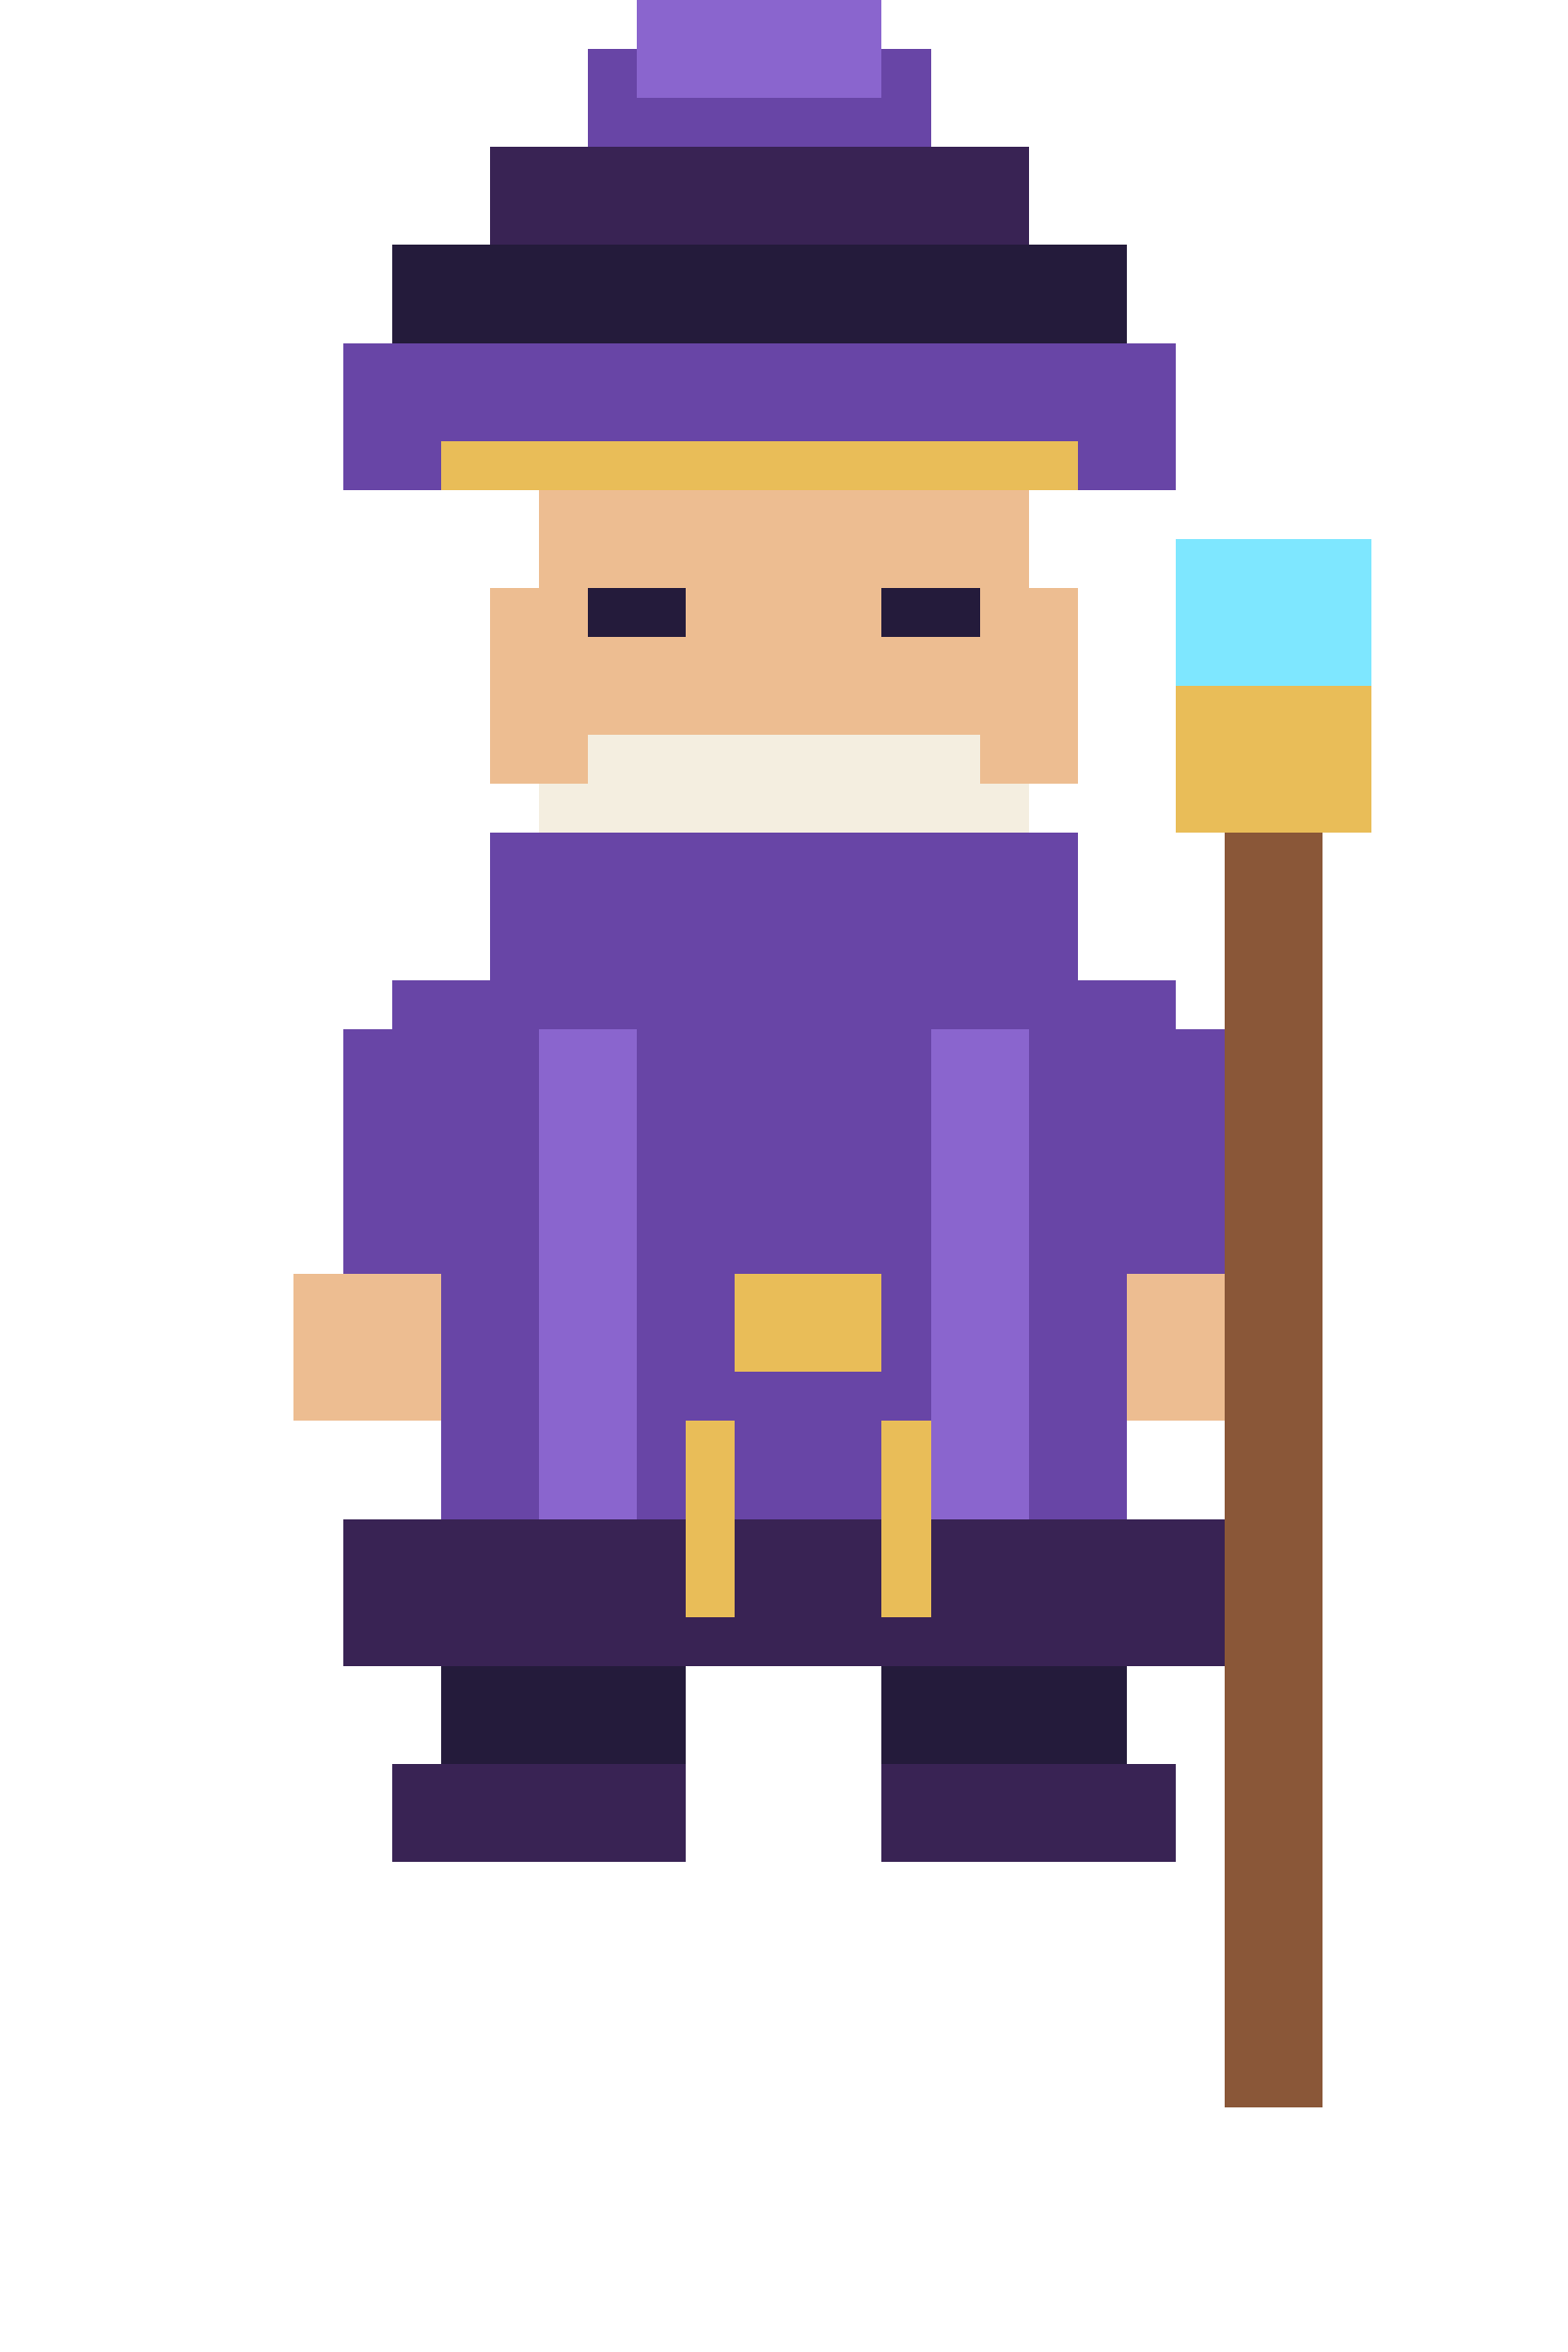
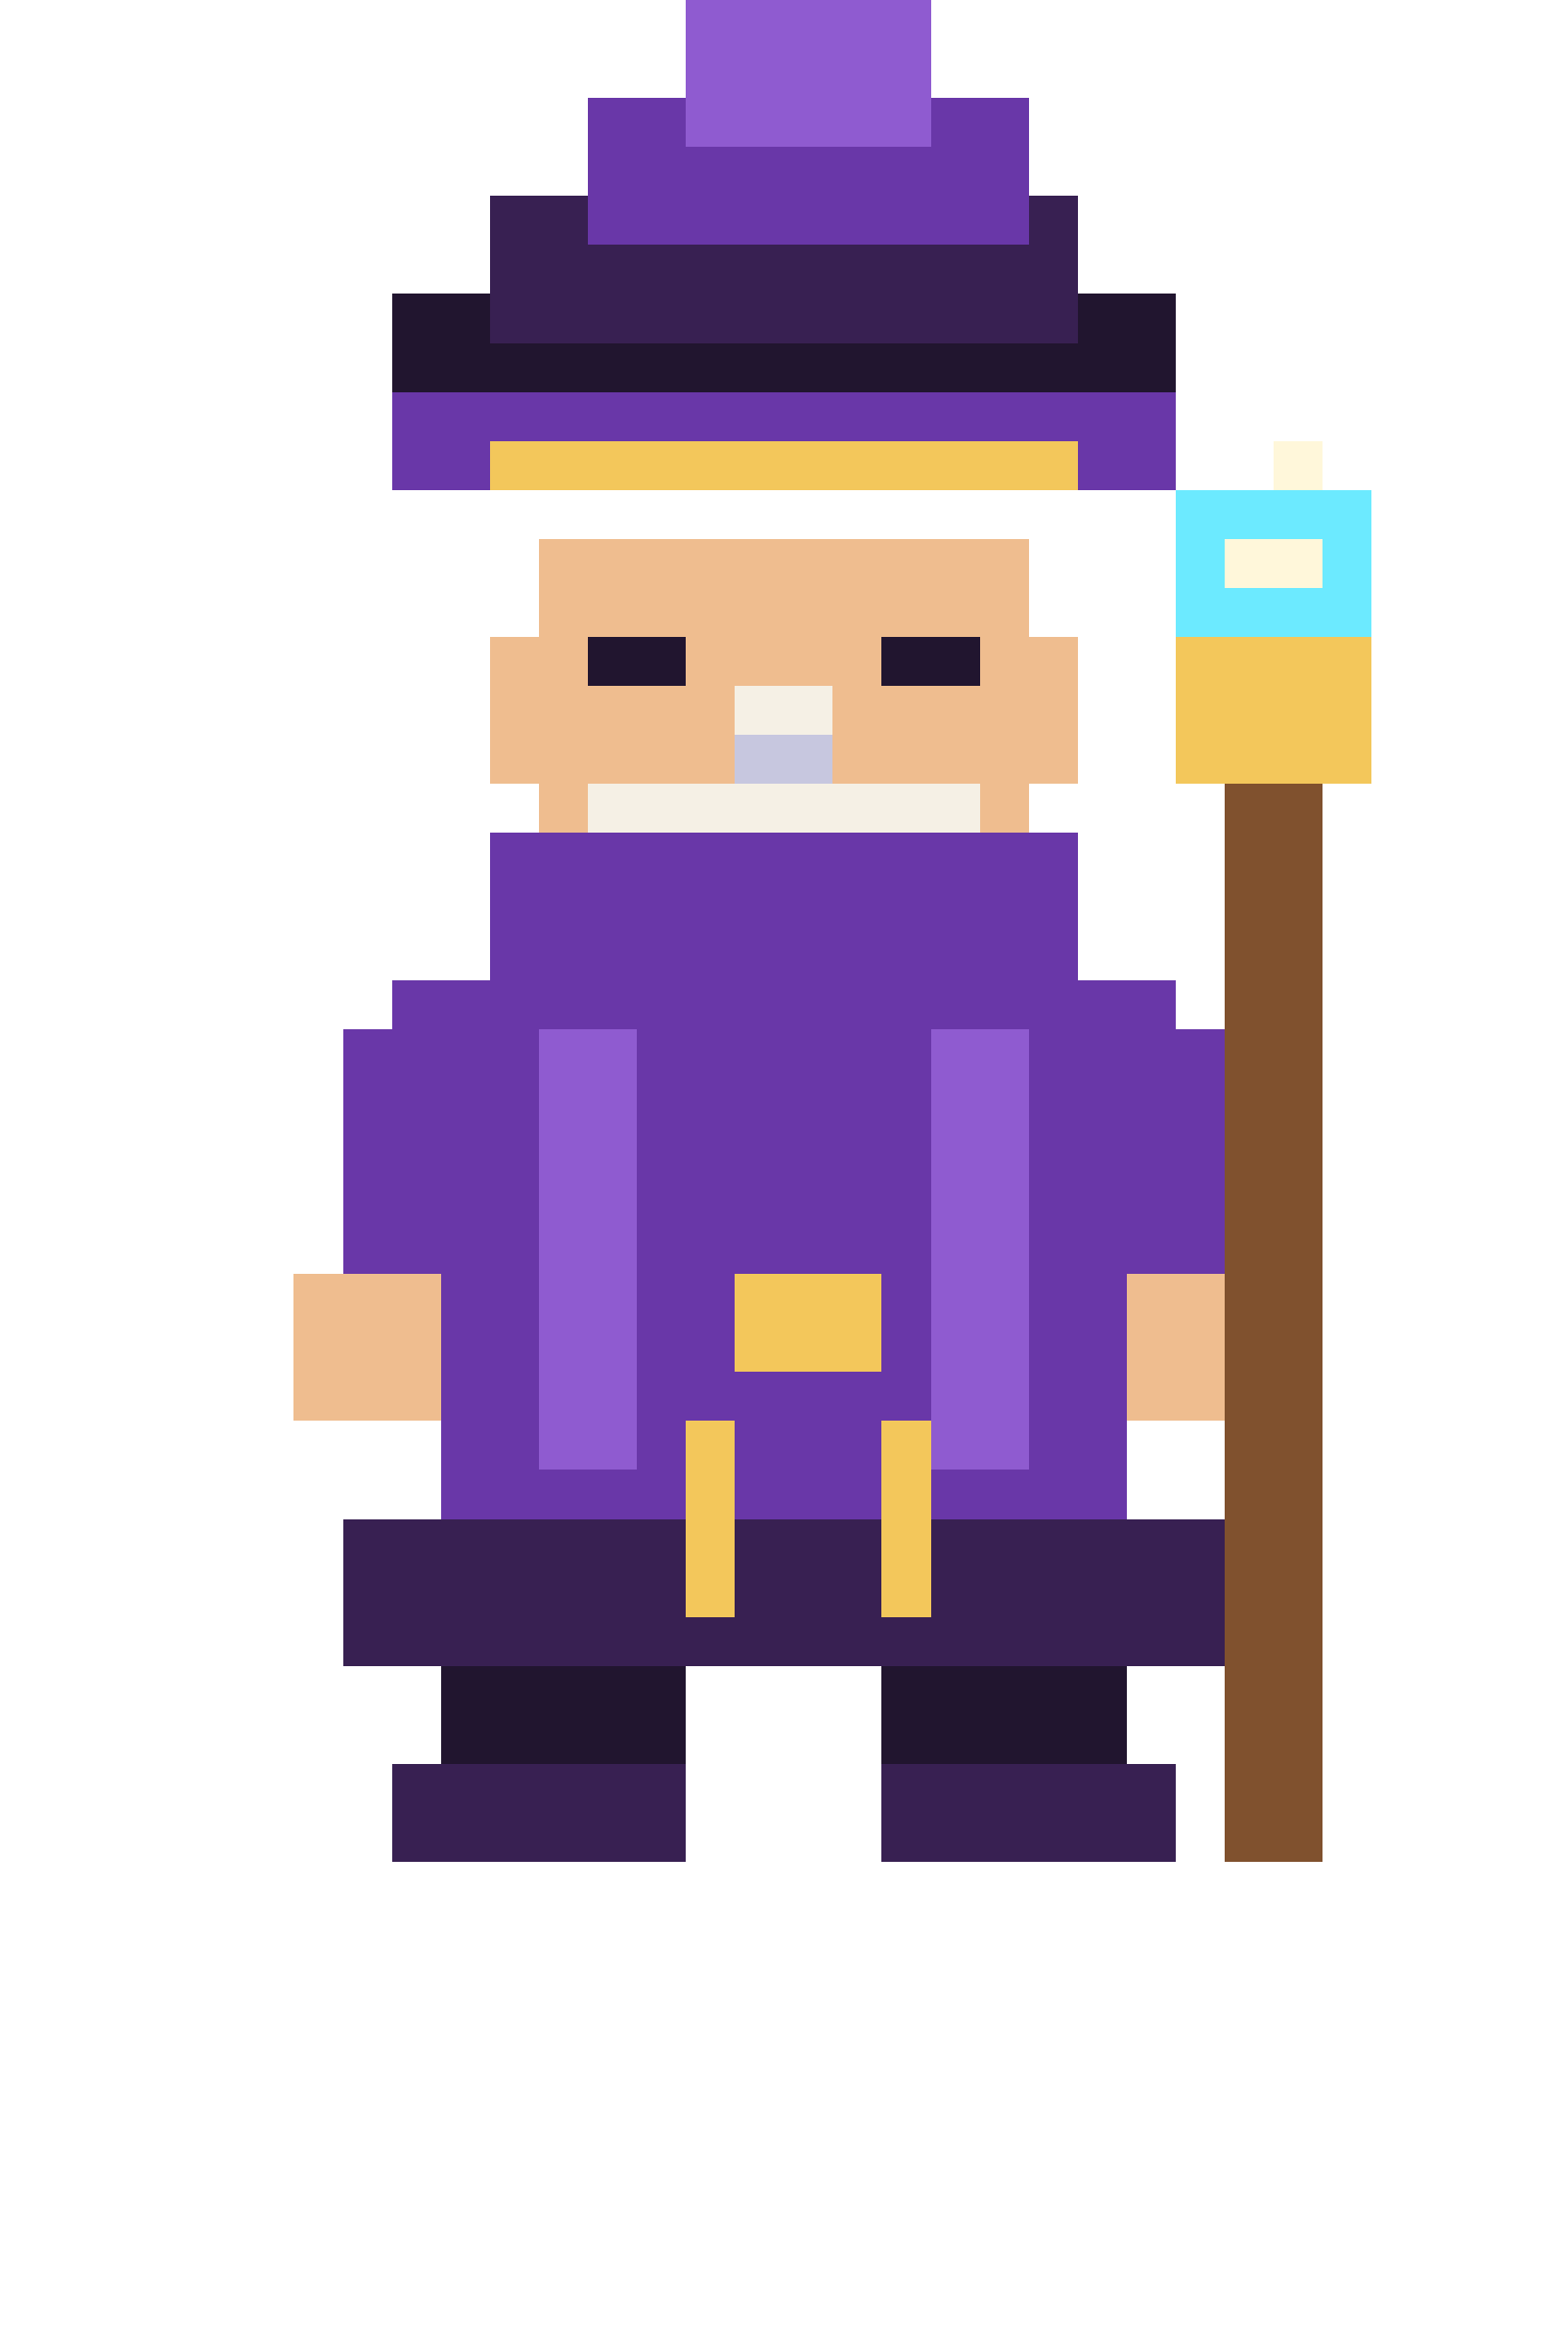
<svg xmlns="http://www.w3.org/2000/svg" width="32" height="48" viewBox="0 0 32 48" shape-rendering="crispEdges">
-   <rect x="25" y="16" width="2" height="27" fill="#8a5738" />
-   <rect x="24" y="14" width="4" height="3" fill="#e9bd58" />
-   <rect x="24" y="11" width="4" height="3" fill="#7ee7ff" />
-   <rect x="8" y="5" width="15" height="2" fill="#241b3b" />
-   <rect x="10" y="3" width="11" height="2" fill="#392354" />
-   <rect x="12" y="1" width="7" height="2" fill="#6845a6" />
-   <rect x="13" y="0" width="5" height="2" fill="#8a65ce" />
-   <rect x="7" y="7" width="17" height="3" fill="#6845a6" />
-   <rect x="9" y="9" width="13" height="1" fill="#e9bd58" />
-   <rect x="11" y="10" width="10" height="7" fill="#edbd91" />
-   <rect x="10" y="12" width="2" height="4" fill="#edbd91" />
-   <rect x="20" y="12" width="2" height="4" fill="#edbd91" />
-   <rect x="12" y="12" width="2" height="1" fill="#241b3b" />
-   <rect x="18" y="12" width="2" height="1" fill="#241b3b" />
-   <rect x="12" y="15" width="8" height="2" fill="#f4eee0" />
-   <rect x="11" y="16" width="10" height="3" fill="#f4eee0" />
-   <rect x="12" y="19" width="8" height="2" fill="#cfc9df" />
-   <rect x="13" y="21" width="6" height="2" fill="#f4eee0" />
-   <rect x="14" y="23" width="4" height="2" fill="#f4eee0" />
-   <rect x="10" y="17" width="12" height="4" fill="#6845a6" />
-   <rect x="8" y="20" width="16" height="8" fill="#6845a6" />
-   <rect x="9" y="28" width="14" height="5" fill="#6845a6" />
-   <rect x="7" y="31" width="18" height="3" fill="#392354" />
-   <rect x="11" y="21" width="2" height="10" fill="#8a65ce" />
-   <rect x="19" y="21" width="2" height="10" fill="#8a65ce" />
-   <rect x="15" y="26" width="3" height="2" fill="#e9bd58" />
-   <rect x="7" y="21" width="3" height="7" fill="#6845a6" />
-   <rect x="6" y="26" width="3" height="3" fill="#edbd91" />
-   <rect x="22" y="21" width="3" height="7" fill="#6845a6" />
-   <rect x="23" y="26" width="2" height="3" fill="#edbd91" />
-   <rect x="14" y="29" width="1" height="4" fill="#e9bd58" />
-   <rect x="18" y="29" width="1" height="4" fill="#e9bd58" />
-   <rect x="9" y="34" width="5" height="3" fill="#241b3b" />
-   <rect x="18" y="34" width="5" height="3" fill="#241b3b" />
-   <rect x="8" y="36" width="6" height="2" fill="#392354" />
-   <rect x="18" y="36" width="6" height="2" fill="#392354" />
+   <rect x="25" y="15" width="2" height="23" fill="#80512e" />
+   <rect x="24" y="13" width="4" height="3" fill="#f3c75b" />
+   <rect x="24" y="10" width="4" height="3" fill="#6ceaff" />
+   <rect x="25" y="11" width="2" height="1" fill="#fff7da" />
+   <rect x="8" y="6" width="16" height="3" fill="#21152f" />
+   <rect x="10" y="4" width="12" height="3" fill="#382052" />
+   <rect x="12" y="2" width="9" height="3" fill="#6937a8" />
+   <rect x="14" y="0" width="5" height="3" fill="#8f5bd0" />
+   <rect x="8" y="8" width="16" height="2" fill="#6937a8" />
+   <rect x="10" y="9" width="12" height="1" fill="#f3c75b" />
+   <rect x="11" y="11" width="10" height="6" fill="#efbd8f" />
+   <rect x="10" y="13" width="2" height="3" fill="#efbd8f" />
+   <rect x="20" y="13" width="2" height="3" fill="#efbd8f" />
+   <rect x="12" y="13" width="2" height="1" fill="#21152f" />
+   <rect x="18" y="13" width="2" height="1" fill="#21152f" />
+   <rect x="15" y="15" width="2" height="1" fill="#c7c7df" />
+   <rect x="12" y="16" width="8" height="2" fill="#f5f0e5" />
+   <rect x="11" y="17" width="10" height="3" fill="#f5f0e5" />
+   <rect x="12" y="20" width="8" height="2" fill="#c7c7df" />
+   <rect x="13" y="22" width="6" height="2" fill="#f5f0e5" />
+   <rect x="14" y="24" width="4" height="2" fill="#f5f0e5" />
+   <rect x="10" y="17" width="12" height="4" fill="#6937a8" />
+   <rect x="8" y="20" width="16" height="9" fill="#6937a8" />
+   <rect x="9" y="28" width="14" height="5" fill="#6937a8" />
+   <rect x="7" y="31" width="18" height="3" fill="#382052" />
+   <rect x="11" y="21" width="2" height="9" fill="#8f5bd0" />
+   <rect x="19" y="21" width="2" height="9" fill="#8f5bd0" />
+   <rect x="15" y="26" width="3" height="2" fill="#f3c75b" />
+   <rect x="14" y="29" width="1" height="4" fill="#f3c75b" />
+   <rect x="18" y="29" width="1" height="4" fill="#f3c75b" />
+   <rect x="7" y="21" width="3" height="6" fill="#6937a8" />
+   <rect x="6" y="26" width="3" height="3" fill="#efbd8f" />
+   <rect x="22" y="21" width="3" height="6" fill="#6937a8" />
+   <rect x="23" y="26" width="2" height="3" fill="#efbd8f" />
+   <rect x="9" y="34" width="5" height="3" fill="#21152f" />
+   <rect x="18" y="34" width="5" height="3" fill="#21152f" />
+   <rect x="8" y="36" width="6" height="2" fill="#382052" />
+   <rect x="18" y="36" width="6" height="2" fill="#382052" />
+   <rect x="15" y="14" width="2" height="1" fill="#f5f0e5" />
+   <rect x="26" y="9" width="1" height="1" fill="#fff7da" />
</svg>
